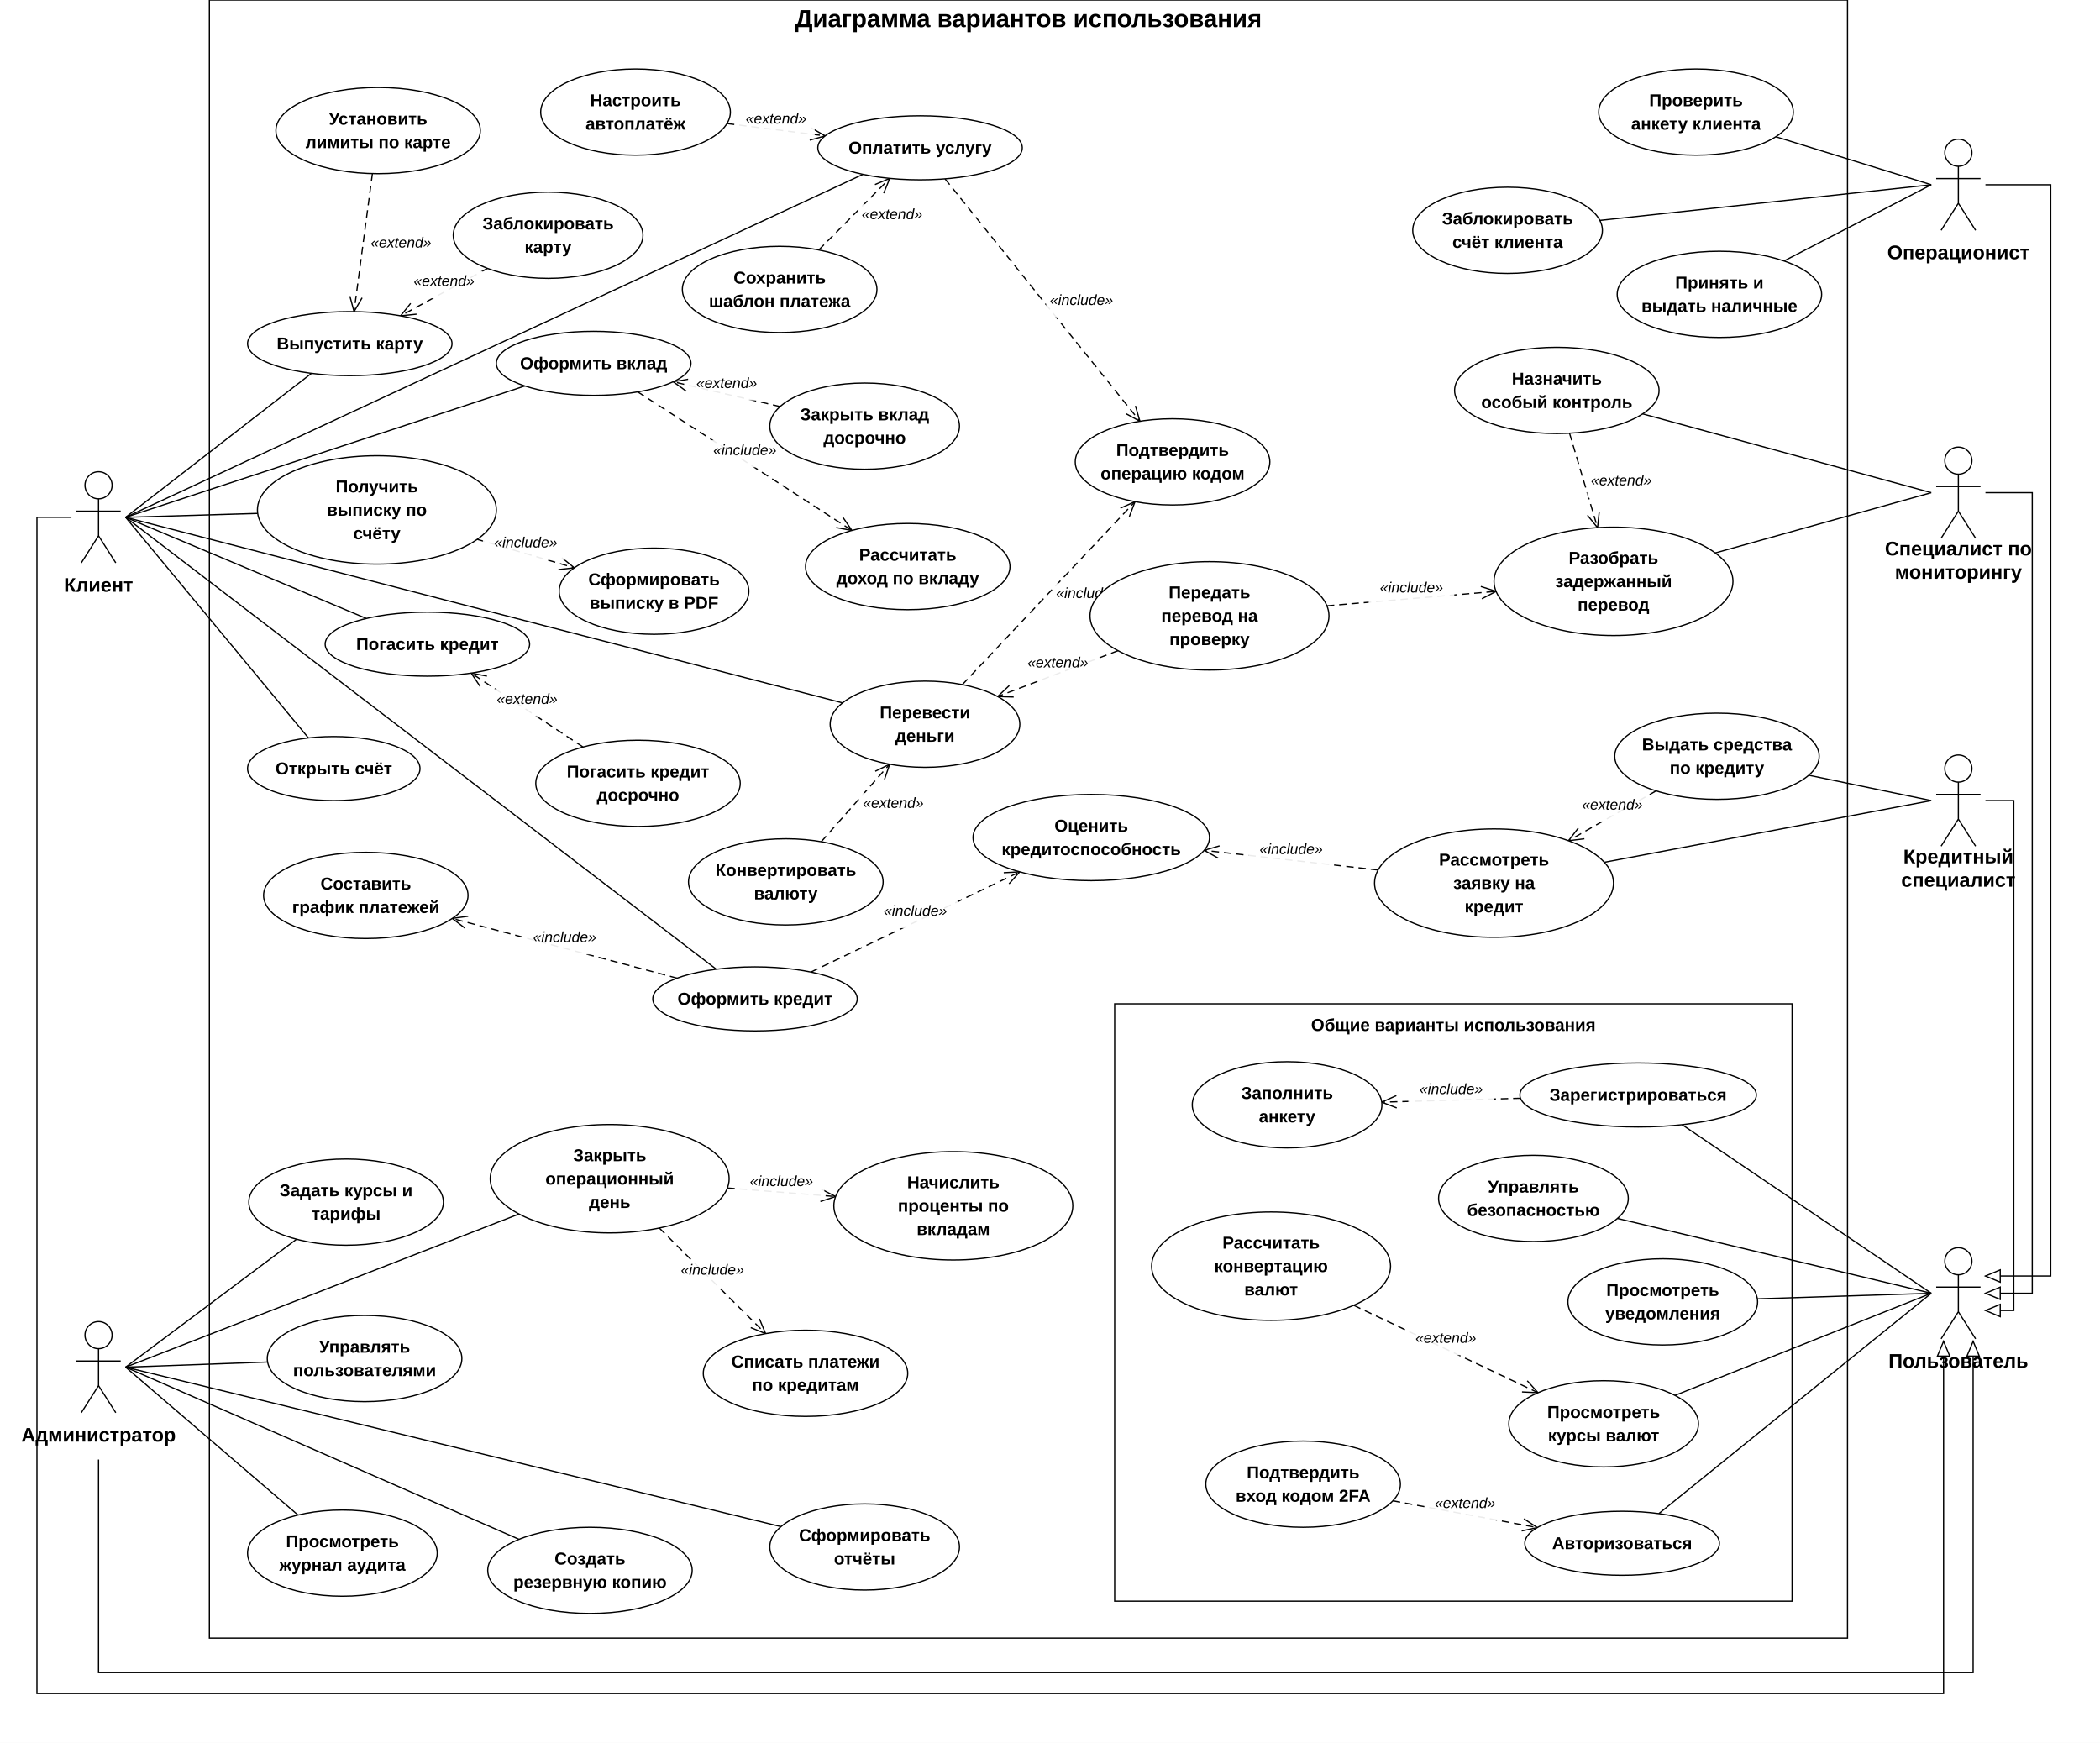
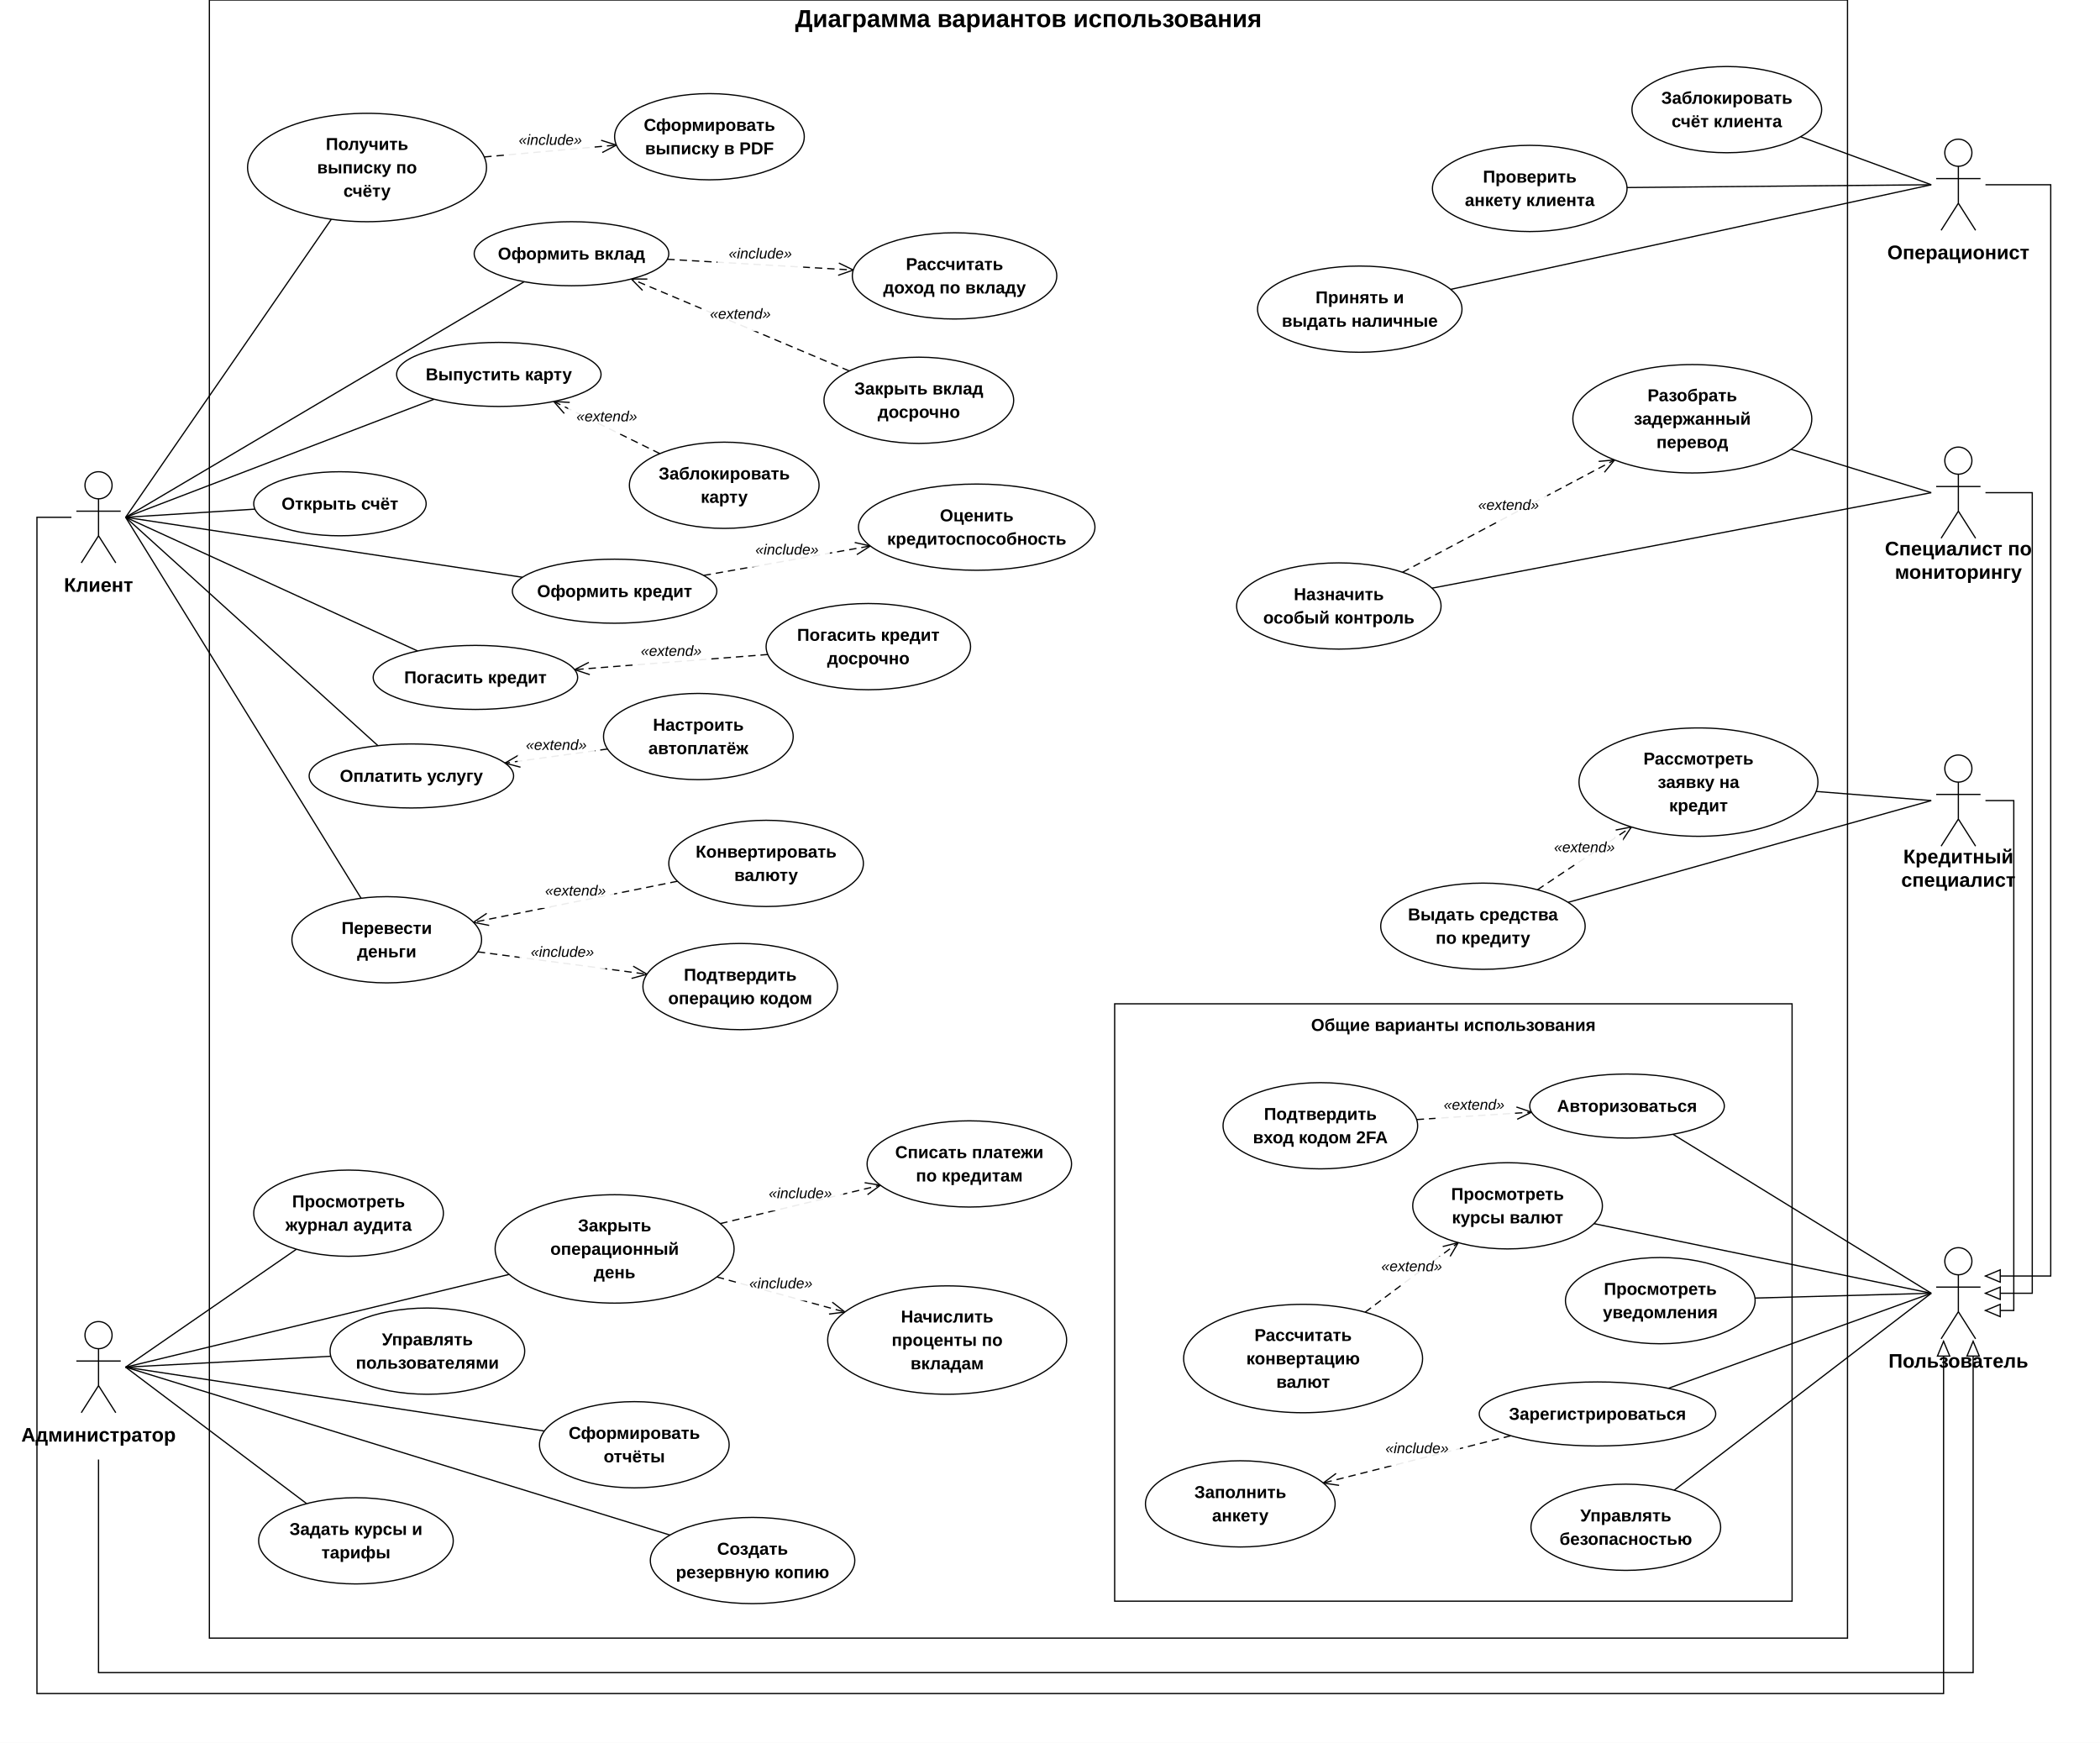
<svg xmlns="http://www.w3.org/2000/svg" width="1705" height="1415" viewBox="0 0 1705 1415" font-family="Arial, 'Liberation Sans', sans-serif">
  <rect width="100%" height="100%" fill="#ffffff" />
  <rect x="170" y="0" width="1330" height="1330" fill="none" stroke="#000" />
  <text x="835" y="22" font-size="20" font-weight="bold" text-anchor="middle">Диаграмма вариантов использования</text>
  <rect x="905" y="815" width="550" height="485" fill="none" stroke="#000" />
  <text x="1180" y="837" font-size="14" font-weight="bold" text-anchor="middle">Общие варианты использования</text>
-   <path d="M666.776,683.404 L722.324,620.482" fill="none" stroke="#000" stroke-dasharray="6 4" />
-   <polyline points="718.131,632.787 722.324,620.482 710.634,626.169" fill="none" stroke="#000" />
-   <rect x="697.55" y="643.943" width="62.72" height="22" fill="#fff" opacity="0.92" />
-   <text x="700.55" y="655.943" font-size="12" text-anchor="start" font-style="italic">«extend»</text>
-   <path d="M781.354,555.834 L921.528,407.291" fill="none" stroke="#000" stroke-dasharray="6 4" />
-   <polyline points="916.928,419.451 921.528,407.291 909.655,412.587" fill="none" stroke="#000" />
-   <rect x="854.441" y="473.563" width="69.56" height="22" fill="#fff" opacity="0.92" />
-   <text x="857.441" y="485.563" font-size="12" text-anchor="start" font-style="italic">«include»</text>
-   <path d="M767.269,145.213 L925.494,342.029" fill="none" stroke="#000" stroke-dasharray="6 4" />
-   <polyline points="914.078,335.809 925.494,342.029 921.872,329.544" fill="none" stroke="#000" />
-   <rect x="849.381" y="235.621" width="69.56" height="22" fill="#fff" opacity="0.92" />
-   <text x="852.381" y="247.621" font-size="12" text-anchor="start" font-style="italic">«include»</text>
-   <path d="M907.72,528.297 L810.015,565.518" fill="none" stroke="#000" stroke-dasharray="6 4" />
-   <polyline points="819.448,556.574 810.015,565.518 823.008,565.919" fill="none" stroke="#000" />
-   <rect x="827.507" y="529.908" width="62.72" height="22" fill="#fff" opacity="0.92" />
-   <text x="858.867" y="541.908" font-size="12" text-anchor="middle" font-style="italic">«extend»</text>
-   <path d="M1077.327,491.862 L1214.673,480.138" fill="none" stroke="#000" stroke-dasharray="6 4" />
-   <polyline points="1203.142,486.14 1214.673,480.138 1202.292,476.176" fill="none" stroke="#000" />
-   <rect x="1111.22" y="469" width="69.56" height="22" fill="#fff" opacity="0.92" />
-   <text x="1146" y="481" font-size="12" text-anchor="middle" font-style="italic">«include»</text>
-   <path d="M664.767,202.954 L722.386,144.83" fill="none" stroke="#000" stroke-dasharray="6 4" />
-   <polyline points="717.488,156.873 722.386,144.83 710.386,149.833" fill="none" stroke="#000" />
-   <rect x="696.576" y="165.892" width="62.72" height="22" fill="#fff" opacity="0.92" />
-   <text x="699.576" y="177.892" font-size="12" text-anchor="start" font-style="italic">«extend»</text>
-   <path d="M590.221,100.318 L669.957,110.328" fill="none" stroke="#000" stroke-dasharray="6 4" />
-   <polyline points="657.427,113.794 669.957,110.328 658.673,103.872" fill="none" stroke="#000" />
-   <rect x="598.729" y="88.323" width="62.72" height="22" fill="#fff" opacity="0.92" />
-   <text x="630.089" y="100.323" font-size="12" text-anchor="middle" font-style="italic">«extend»</text>
-   <path d="M517.815,318.175 L691.683,430.677" fill="none" stroke="#000" stroke-dasharray="6 4" />
-   <polyline points="678.892,428.356 691.683,430.677 684.324,419.96" fill="none" stroke="#000" />
-   <rect x="569.969" y="357.426" width="69.56" height="22" fill="#fff" opacity="0.92" />
-   <text x="604.749" y="369.426" font-size="12" text-anchor="middle" font-style="italic">«include»</text>
-   <path d="M633.406,330.099 L546.586,309.972" fill="none" stroke="#000" stroke-dasharray="6 4" />
-   <polyline points="559.406,307.811 546.586,309.972 557.147,317.553" fill="none" stroke="#000" />
-   <rect x="558.636" y="303.035" width="62.72" height="22" fill="#fff" opacity="0.92" />
-   <text x="589.996" y="315.035" font-size="12" text-anchor="middle" font-style="italic">«extend»</text>
-   <path d="M658.371,789.228 L827.923,707.869" fill="none" stroke="#000" stroke-dasharray="6 4" />
-   <polyline points="819.267,717.568 827.923,707.869 814.941,708.552" fill="none" stroke="#000" />
-   <rect x="708.367" y="731.549" width="69.56" height="22" fill="#fff" opacity="0.92" />
-   <text x="743.147" y="743.549" font-size="12" text-anchor="middle" font-style="italic">«include»</text>
-   <path d="M549.715,794.177 L367.214,745.664" fill="none" stroke="#000" stroke-dasharray="6 4" />
-   <polyline points="380.095,743.915 367.214,745.664 377.526,753.579" fill="none" stroke="#000" />
-   <rect x="423.684" y="752.921" width="69.56" height="22" fill="#fff" opacity="0.92" />
-   <text x="458.464" y="764.921" font-size="12" text-anchor="middle" font-style="italic">«include»</text>
-   <path d="M1118.884,706.351 L977.686,690.374" fill="none" stroke="#000" stroke-dasharray="6 4" />
-   <polyline points="990.172,686.755 977.686,690.374 989.048,696.692" fill="none" stroke="#000" />
-   <rect x="1013.505" y="681.363" width="69.56" height="22" fill="#fff" opacity="0.92" />
-   <text x="1048.285" y="693.363" font-size="12" text-anchor="middle" font-style="italic">«include»</text>
-   <path d="M1344.584,642.121 L1273.462,682.593" fill="none" stroke="#000" stroke-dasharray="6 4" />
-   <polyline points="1281.419,672.313 1273.462,682.593 1286.364,681.004" fill="none" stroke="#000" />
-   <rect x="1277.663" y="645.357" width="62.72" height="22" fill="#fff" opacity="0.92" />
-   <text x="1309.023" y="657.357" font-size="12" text-anchor="middle" font-style="italic">«extend»</text>
-   <path d="M473.352,606.495 L382.553,546.494" fill="none" stroke="#000" stroke-dasharray="6 4" />
-   <polyline points="395.321,548.938 382.553,546.494 389.808,557.281" fill="none" stroke="#000" />
-   <rect x="396.592" y="559.495" width="62.72" height="22" fill="#fff" opacity="0.92" />
-   <text x="427.952" y="571.495" font-size="12" text-anchor="middle" font-style="italic">«extend»</text>
-   <path d="M395.766,217.911 L325.271,256.442" fill="none" stroke="#000" stroke-dasharray="6 4" />
-   <polyline points="333.402,246.299 325.271,256.442 338.199,255.074" fill="none" stroke="#000" />
-   <rect x="329.158" y="220.176" width="62.72" height="22" fill="#fff" opacity="0.92" />
-   <text x="360.518" y="232.176" font-size="12" text-anchor="middle" font-style="italic">«extend»</text>
-   <path d="M302.354,140.945 L287.454,253.023" fill="none" stroke="#000" stroke-dasharray="6 4" />
-   <polyline points="284.079,240.468 287.454,253.023 293.992,241.786" fill="none" stroke="#000" />
-   <rect x="297.904" y="188.984" width="62.72" height="22" fill="#fff" opacity="0.92" />
-   <text x="300.904" y="200.984" font-size="12" text-anchor="start" font-style="italic">«extend»</text>
-   <path d="M387.453,437.893 L466.302,461.022" fill="none" stroke="#000" stroke-dasharray="6 4" />
-   <polyline points="453.38,462.442 466.302,461.022 456.195,452.846" fill="none" stroke="#000" />
-   <rect x="392.098" y="432.457" width="69.56" height="22" fill="#fff" opacity="0.92" />
-   <text x="426.878" y="444.457" font-size="12" text-anchor="middle" font-style="italic">«include»</text>
-   <path d="M1274.307,351.729 L1297.059,428.393" fill="none" stroke="#000" stroke-dasharray="6 4" />
-   <polyline points="1288.851,418.312 1297.059,428.393 1298.438,415.467" fill="none" stroke="#000" />
-   <rect x="1288.683" y="382.061" width="62.72" height="22" fill="#fff" opacity="0.92" />
-   <text x="1291.683" y="394.061" font-size="12" text-anchor="start" font-style="italic">«extend»</text>
-   <path d="M590.567,964.536 L678.433,971.464" fill="none" stroke="#000" stroke-dasharray="6 4" />
-   <polyline points="666.077,975.505 678.433,971.464 666.863,965.536" fill="none" stroke="#000" />
-   <rect x="599.72" y="951" width="69.56" height="22" fill="#fff" opacity="0.92" />
-   <text x="634.5" y="963" font-size="12" text-anchor="middle" font-style="italic">«include»</text>
-   <path d="M535.28,997.027 L621.577,1082.781" fill="none" stroke="#000" stroke-dasharray="6 4" />
-   <polyline points="609.541,1077.869 621.577,1082.781 616.589,1070.776" fill="none" stroke="#000" />
-   <rect x="543.649" y="1022.904" width="69.56" height="22" fill="#fff" opacity="0.92" />
-   <text x="578.429" y="1034.904" font-size="12" text-anchor="middle" font-style="italic">«include»</text>
-   <path d="M1234.511,891.68 L1121.854,894.843" fill="none" stroke="#000" stroke-dasharray="6 4" />
-   <polyline points="1133.709,889.508 1121.854,894.843 1133.989,899.504" fill="none" stroke="#000" />
-   <rect x="1143.403" y="876.262" width="69.56" height="22" fill="#fff" opacity="0.92" />
-   <text x="1178.183" y="888.262" font-size="12" text-anchor="middle" font-style="italic">«include»</text>
-   <path d="M1130.88,1218.507 L1248.164,1240.243" fill="none" stroke="#000" stroke-dasharray="6 4" />
-   <polyline points="1235.453,1242.972 1248.164,1240.243 1237.276,1233.14" fill="none" stroke="#000" />
-   <rect x="1158.162" y="1212.375" width="62.72" height="22" fill="#fff" opacity="0.92" />
-   <text x="1189.522" y="1224.375" font-size="12" text-anchor="middle" font-style="italic">«extend»</text>
-   <path d="M1099.06,1059.791 L1248.71,1130.736" fill="none" stroke="#000" stroke-dasharray="6 4" />
-   <polyline points="1235.724,1130.114 1248.71,1130.736 1240.008,1121.078" fill="none" stroke="#000" />
-   <rect x="1142.525" y="1078.264" width="62.72" height="22" fill="#fff" opacity="0.92" />
-   <text x="1173.885" y="1090.264" font-size="12" text-anchor="middle" font-style="italic">«extend»</text>
-   <path d="M102,420 L250.413,599.15" fill="none" stroke="#000" />
-   <path d="M102,420 L684.09,570.68" fill="none" stroke="#000" />
-   <path d="M102,420 L700.635,141.565" fill="none" stroke="#000" />
-   <path d="M102,420 L426.124,313.38" fill="none" stroke="#000" />
-   <path d="M102,420 L581.554,786.938" fill="none" stroke="#000" />
-   <path d="M102,420 L297.408,502.151" fill="none" stroke="#000" />
-   <path d="M102,420 L252.887,303.104" fill="none" stroke="#000" />
-   <path d="M102,420 L209.203,416.847" fill="none" stroke="#000" />
-   <path d="M102,1110 L240.765,1006.12" fill="none" stroke="#000" />
-   <path d="M102,1110 L217.261,1105.841" fill="none" stroke="#000" />
-   <path d="M102,1110 L241.952,1230.072" fill="none" stroke="#000" />
-   <path d="M102,1110 L634.115,1239.481" fill="none" stroke="#000" />
-   <path d="M102,1110 L421.411,1249.795" fill="none" stroke="#000" />
-   <path d="M102,1110 L421.393,985.656" fill="none" stroke="#000" />
-   <path d="M1568,150 L1441.803,111.018" fill="none" stroke="#000" />
-   <path d="M1568,150 L1448.434,211.869" fill="none" stroke="#000" />
-   <path d="M1568,150 L1298.931,178.941" fill="none" stroke="#000" />
-   <path d="M1568,400 L1392.617,448.944" fill="none" stroke="#000" />
-   <path d="M1568,400 L1333.671,336.022" fill="none" stroke="#000" />
-   <path d="M1568,650 L1302.557,700.098" fill="none" stroke="#000" />
-   <path d="M1568,650 L1468.514,629.417" fill="none" stroke="#000" />
-   <path d="M1568,1050 L1365.681,913.137" fill="none" stroke="#000" />
-   <path d="M1568,1050 L1346.777,1228.918" fill="none" stroke="#000" />
-   <path d="M1568,1050 L1359.9,1132.927" fill="none" stroke="#000" />
-   <path d="M1568,1050 L1313.191,989.256" fill="none" stroke="#000" />
-   <path d="M1568,1050 L1426.809,1054.534" fill="none" stroke="#000" />
+   <path d="M550.076,715.478 L384.405,748.828" fill="none" stroke="#000" stroke-dasharray="6 4" />
+   <polyline points="395.182,741.558 384.405,748.828 397.156,751.361" fill="none" stroke="#000" />
+   <rect x="435.88" y="715.153" width="62.72" height="22" fill="#fff" opacity="0.92" />
+   <text x="467.24" y="727.153" font-size="12" text-anchor="middle" font-style="italic">«extend»</text>
+   <path d="M387.927,772.788 L525.308,790.978" fill="none" stroke="#000" stroke-dasharray="6 4" />
+   <polyline points="512.755,794.36 525.308,790.978 514.068,784.446" fill="none" stroke="#000" />
+   <rect x="421.838" y="764.883" width="69.56" height="22" fill="#fff" opacity="0.92" />
+   <text x="456.618" y="776.883" font-size="12" text-anchor="middle" font-style="italic">«include»</text>
+   <path d="M493.291,608.123 L410.015,619.56" fill="none" stroke="#000" stroke-dasharray="6 4" />
+   <polyline points="421.223,612.974 410.015,619.56 422.584,622.881" fill="none" stroke="#000" />
+   <rect x="420.293" y="596.842" width="62.72" height="22" fill="#fff" opacity="0.92" />
+   <text x="451.653" y="608.842" font-size="12" text-anchor="middle" font-style="italic">«extend»</text>
+   <path d="M541.806,210.503 L692.771,219.241" fill="none" stroke="#000" stroke-dasharray="6 4" />
+   <polyline points="680.502,223.539 692.771,219.241 681.08,213.556" fill="none" stroke="#000" />
+   <rect x="582.508" y="197.872" width="69.56" height="22" fill="#fff" opacity="0.92" />
+   <text x="617.288" y="209.872" font-size="12" text-anchor="middle" font-style="italic">«include»</text>
+   <path d="M689.569,301.187 L512.584,226.502" fill="none" stroke="#000" stroke-dasharray="6 4" />
+   <polyline points="525.584,226.561 512.584,226.502 521.696,235.774" fill="none" stroke="#000" />
+   <rect x="569.717" y="246.844" width="62.72" height="22" fill="#fff" opacity="0.92" />
+   <text x="601.077" y="258.844" font-size="12" text-anchor="middle" font-style="italic">«extend»</text>
+   <path d="M571.275,467.217 L706.627,443.277" fill="none" stroke="#000" stroke-dasharray="6 4" />
+   <polyline points="695.682,450.29 706.627,443.277 693.94,440.443" fill="none" stroke="#000" />
+   <rect x="604.171" y="438.247" width="69.56" height="22" fill="#fff" opacity="0.92" />
+   <text x="638.951" y="450.247" font-size="12" text-anchor="middle" font-style="italic">«include»</text>
+   <path d="M1248.279,722.397 L1324.54,671.411" fill="none" stroke="#000" stroke-dasharray="6 4" />
+   <polyline points="1317.343,682.237 1324.54,671.411 1311.785,673.924" fill="none" stroke="#000" />
+   <rect x="1255.049" y="679.904" width="62.72" height="22" fill="#fff" opacity="0.92" />
+   <text x="1286.409" y="691.904" font-size="12" text-anchor="middle" font-style="italic">«extend»</text>
+   <path d="M623.397,531.395 L466.518,543.69" fill="none" stroke="#000" stroke-dasharray="6 4" />
+   <polyline points="478.091,537.768 466.518,543.69 478.872,547.737" fill="none" stroke="#000" />
+   <rect x="513.598" y="520.542" width="62.72" height="22" fill="#fff" opacity="0.92" />
+   <text x="544.958" y="532.542" font-size="12" text-anchor="middle" font-style="italic">«extend»</text>
+   <path d="M535.737,368.297 L449.59,325.929" fill="none" stroke="#000" stroke-dasharray="6 4" />
+   <polyline points="462.565,326.738 449.59,325.929 458.151,335.712" fill="none" stroke="#000" />
+   <rect x="461.303" y="330.113" width="62.72" height="22" fill="#fff" opacity="0.92" />
+   <text x="492.663" y="342.113" font-size="12" text-anchor="middle" font-style="italic">«extend»</text>
+   <path d="M393.148,127.444 L500.464,117.793" fill="none" stroke="#000" stroke-dasharray="6 4" />
+   <polyline points="488.96,123.848 500.464,117.793 488.064,113.888" fill="none" stroke="#000" />
+   <rect x="412.026" y="105.618" width="69.56" height="22" fill="#fff" opacity="0.92" />
+   <text x="446.806" y="117.618" font-size="12" text-anchor="middle" font-style="italic">«include»</text>
+   <path d="M1138.7,464.619 L1310.901,373.418" fill="none" stroke="#000" stroke-dasharray="6 4" />
+   <polyline points="1302.637,383.453 1310.901,373.418 1297.957,374.616" fill="none" stroke="#000" />
+   <rect x="1193.44" y="402.019" width="62.72" height="22" fill="#fff" opacity="0.92" />
+   <text x="1224.8" y="414.019" font-size="12" text-anchor="middle" font-style="italic">«extend»</text>
+   <path d="M582.022,1036.754 L685.978,1065.246" fill="none" stroke="#000" stroke-dasharray="6 4" />
+   <polyline points="673.083,1066.896 685.978,1065.246 675.726,1057.252" fill="none" stroke="#000" />
+   <rect x="599.22" y="1034" width="69.56" height="22" fill="#fff" opacity="0.92" />
+   <text x="634" y="1046" font-size="12" text-anchor="middle" font-style="italic">«include»</text>
+   <path d="M584.771,993.451 L714.834,962.29" fill="none" stroke="#000" stroke-dasharray="6 4" />
+   <polyline points="704.329,969.948 714.834,962.29 702,960.223" fill="none" stroke="#000" />
+   <rect x="615.023" y="960.87" width="69.56" height="22" fill="#fff" opacity="0.92" />
+   <text x="649.803" y="972.87" font-size="12" text-anchor="middle" font-style="italic">«include»</text>
+   <path d="M1226.682,1165.701 L1074.36,1204.044" fill="none" stroke="#000" stroke-dasharray="6 4" />
+   <polyline points="1084.777,1196.266 1074.36,1204.044 1087.218,1205.963" fill="none" stroke="#000" />
+   <rect x="1115.741" y="1167.872" width="69.56" height="22" fill="#fff" opacity="0.92" />
+   <text x="1150.521" y="1179.872" font-size="12" text-anchor="middle" font-style="italic">«include»</text>
+   <path d="M1150.182,908.976 L1243.464,902.982" fill="none" stroke="#000" stroke-dasharray="6 4" />
+   <polyline points="1231.809,908.741 1243.464,902.982 1231.168,898.762" fill="none" stroke="#000" />
+   <rect x="1165.463" y="888.979" width="62.72" height="22" fill="#fff" opacity="0.92" />
+   <text x="1196.823" y="900.979" font-size="12" text-anchor="middle" font-style="italic">«extend»</text>
+   <path d="M1108.347,1065.391 L1183.973,1008.899" fill="none" stroke="#000" stroke-dasharray="6 4" />
+   <polyline points="1177.352,1020.087 1183.973,1008.899 1171.367,1012.075" fill="none" stroke="#000" />
+   <rect x="1114.8" y="1020.145" width="62.72" height="22" fill="#fff" opacity="0.92" />
+   <text x="1146.16" y="1032.145" font-size="12" text-anchor="middle" font-style="italic">«extend»</text>
+   <path d="M102,420 L206.992,413.363" fill="none" stroke="#000" />
+   <path d="M102,420 L293.174,729.305" fill="none" stroke="#000" />
+   <path d="M102,420 L306.856,605.43" fill="none" stroke="#000" />
+   <path d="M102,420 L425.573,228.717" fill="none" stroke="#000" />
+   <path d="M102,420 L424.246,468.702" fill="none" stroke="#000" />
+   <path d="M102,420 L339.125,528.543" fill="none" stroke="#000" />
+   <path d="M102,420 L352.439,324.122" fill="none" stroke="#000" />
+   <path d="M102,420 L269.021,177.99" fill="none" stroke="#000" />
+   <path d="M102,1110 L248.979,1220.824" fill="none" stroke="#000" />
+   <path d="M102,1110 L268.561,1101.162" fill="none" stroke="#000" />
+   <path d="M102,1110 L240.667,1014.236" fill="none" stroke="#000" />
+   <path d="M102,1110 L442.001,1161.865" fill="none" stroke="#000" />
+   <path d="M102,1110 L544.009,1246.337" fill="none" stroke="#000" />
+   <path d="M102,1110 L413.403,1034.698" fill="none" stroke="#000" />
+   <path d="M1568,150 L1320.983,152.273" fill="none" stroke="#000" />
+   <path d="M1568,150 L1177.754,234.946" fill="none" stroke="#000" />
+   <path d="M1568,150 L1461.88,111.004" fill="none" stroke="#000" />
+   <path d="M1568,400 L1454.144,364.787" fill="none" stroke="#000" />
+   <path d="M1568,400 L1162.588,477.542" fill="none" stroke="#000" />
+   <path d="M1568,650 L1474.549,642.583" fill="none" stroke="#000" />
+   <path d="M1568,650 L1273.129,732.629" fill="none" stroke="#000" />
+   <path d="M1568,1050 L1354.548,1127.189" fill="none" stroke="#000" />
+   <path d="M1568,1050 L1358.257,920.927" fill="none" stroke="#000" />
+   <path d="M1568,1050 L1294.111,993.471" fill="none" stroke="#000" />
+   <path d="M1568,1050 L1359.29,1209.899" fill="none" stroke="#000" />
+   <path d="M1568,1050 L1424.862,1053.904" fill="none" stroke="#000" />
  <path d="M58,420 L30,420 L30,1375 L1578,1375 L1578,1089" fill="none" stroke="#000" />
  <polygon points="1578,1089 1583,1101 1573,1101" fill="#fff" stroke="#000" />
  <path d="M80,1185 L80,1358 L1602,1358 L1602,1089" fill="none" stroke="#000" />
  <polygon points="1602,1089 1607,1101 1597,1101" fill="#fff" stroke="#000" />
  <path d="M1612,150 L1665,150 L1665,1036 L1612,1036" fill="none" stroke="#000" />
  <polygon points="1612,1036 1624,1031 1624,1041" fill="#fff" stroke="#000" />
  <path d="M1612,400 L1650,400 L1650,1050 L1612,1050" fill="none" stroke="#000" />
  <polygon points="1612,1050 1624,1045 1624,1055" fill="#fff" stroke="#000" />
  <path d="M1612,650 L1635,650 L1635,1064 L1612,1064" fill="none" stroke="#000" />
  <polygon points="1612,1064 1624,1059 1624,1069" fill="#fff" stroke="#000" />
-   <ellipse cx="271" cy="624" rx="70" ry="26" fill="#fff" stroke="#000" />
-   <text x="271" y="628.76" font-size="14" text-anchor="middle" font-weight="bold">Открыть счёт</text>
-   <ellipse cx="751" cy="588" rx="77" ry="35" fill="#fff" stroke="#000" />
-   <text x="751" y="583.26" font-size="14" text-anchor="middle" font-weight="bold">Перевести</text>
-   <text x="751" y="602.26" font-size="14" text-anchor="middle" font-weight="bold">деньги</text>
-   <ellipse cx="747" cy="120" rx="83" ry="26" fill="#fff" stroke="#000" />
-   <text x="747" y="124.76" font-size="14" text-anchor="middle" font-weight="bold">Оплатить услугу</text>
-   <ellipse cx="482" cy="295" rx="79" ry="26" fill="#fff" stroke="#000" />
-   <text x="482" y="299.76" font-size="14" text-anchor="middle" font-weight="bold">Оформить вклад</text>
-   <ellipse cx="613" cy="811" rx="83" ry="26" fill="#fff" stroke="#000" />
-   <text x="613" y="815.76" font-size="14" text-anchor="middle" font-weight="bold">Оформить кредит</text>
-   <ellipse cx="347" cy="523" rx="83" ry="26" fill="#fff" stroke="#000" />
-   <text x="347" y="527.76" font-size="14" text-anchor="middle" font-weight="bold">Погасить кредит</text>
-   <ellipse cx="284" cy="279" rx="83" ry="26" fill="#fff" stroke="#000" />
-   <text x="284" y="283.76" font-size="14" text-anchor="middle" font-weight="bold">Выпустить карту</text>
-   <ellipse cx="306" cy="414" rx="97" ry="44" fill="#fff" stroke="#000" />
-   <text x="306" y="399.76" font-size="14" text-anchor="middle" font-weight="bold">Получить</text>
-   <text x="306" y="418.76" font-size="14" text-anchor="middle" font-weight="bold">выписку по</text>
-   <text x="306" y="437.76" font-size="14" text-anchor="middle" font-weight="bold">счёту</text>
-   <ellipse cx="638" cy="716" rx="79" ry="35" fill="#fff" stroke="#000" />
-   <text x="638" y="711.26" font-size="14" text-anchor="middle" font-weight="bold">Конвертировать</text>
-   <text x="638" y="730.26" font-size="14" text-anchor="middle" font-weight="bold">валюту</text>
-   <ellipse cx="952" cy="375" rx="79" ry="35" fill="#fff" stroke="#000" />
-   <text x="952" y="370.26" font-size="14" text-anchor="middle" font-weight="bold">Подтвердить</text>
-   <text x="952" y="389.26" font-size="14" text-anchor="middle" font-weight="bold">операцию кодом</text>
-   <ellipse cx="982" cy="500" rx="97" ry="44" fill="#fff" stroke="#000" />
-   <text x="982" y="485.76" font-size="14" text-anchor="middle" font-weight="bold">Передать</text>
-   <text x="982" y="504.76" font-size="14" text-anchor="middle" font-weight="bold">перевод на</text>
-   <text x="982" y="523.76" font-size="14" text-anchor="middle" font-weight="bold">проверку</text>
-   <ellipse cx="633" cy="235" rx="79" ry="35" fill="#fff" stroke="#000" />
-   <text x="633" y="230.26" font-size="14" text-anchor="middle" font-weight="bold">Сохранить</text>
-   <text x="633" y="249.26" font-size="14" text-anchor="middle" font-weight="bold">шаблон платежа</text>
-   <ellipse cx="516" cy="91" rx="77" ry="35" fill="#fff" stroke="#000" />
-   <text x="516" y="86.26" font-size="14" text-anchor="middle" font-weight="bold">Настроить</text>
-   <text x="516" y="105.26" font-size="14" text-anchor="middle" font-weight="bold">автоплатёж</text>
-   <ellipse cx="737" cy="460" rx="83" ry="35" fill="#fff" stroke="#000" />
-   <text x="737" y="455.26" font-size="14" text-anchor="middle" font-weight="bold">Рассчитать</text>
-   <text x="737" y="474.26" font-size="14" text-anchor="middle" font-weight="bold">доход по вкладу</text>
-   <ellipse cx="702" cy="346" rx="77" ry="35" fill="#fff" stroke="#000" />
-   <text x="702" y="341.26" font-size="14" text-anchor="middle" font-weight="bold">Закрыть вклад</text>
-   <text x="702" y="360.26" font-size="14" text-anchor="middle" font-weight="bold">досрочно</text>
-   <ellipse cx="886" cy="680" rx="96" ry="35" fill="#fff" stroke="#000" />
-   <text x="886" y="675.26" font-size="14" text-anchor="middle" font-weight="bold">Оценить</text>
-   <text x="886" y="694.26" font-size="14" text-anchor="middle" font-weight="bold">кредитоспособность</text>
-   <ellipse cx="297" cy="727" rx="83" ry="35" fill="#fff" stroke="#000" />
-   <text x="297" y="722.26" font-size="14" text-anchor="middle" font-weight="bold">Составить</text>
-   <text x="297" y="741.26" font-size="14" text-anchor="middle" font-weight="bold">график платежей</text>
-   <ellipse cx="518" cy="636" rx="83" ry="35" fill="#fff" stroke="#000" />
-   <text x="518" y="631.26" font-size="14" text-anchor="middle" font-weight="bold">Погасить кредит</text>
-   <text x="518" y="650.26" font-size="14" text-anchor="middle" font-weight="bold">досрочно</text>
-   <ellipse cx="445" cy="191" rx="77" ry="35" fill="#fff" stroke="#000" />
-   <text x="445" y="186.26" font-size="14" text-anchor="middle" font-weight="bold">Заблокировать</text>
-   <text x="445" y="205.26" font-size="14" text-anchor="middle" font-weight="bold">карту</text>
-   <ellipse cx="307" cy="106" rx="83" ry="35" fill="#fff" stroke="#000" />
-   <text x="307" y="101.26" font-size="14" text-anchor="middle" font-weight="bold">Установить</text>
-   <text x="307" y="120.26" font-size="14" text-anchor="middle" font-weight="bold">лимиты по карте</text>
-   <ellipse cx="531" cy="480" rx="77" ry="35" fill="#fff" stroke="#000" />
-   <text x="531" y="475.26" font-size="14" text-anchor="middle" font-weight="bold">Сформировать</text>
-   <text x="531" y="494.26" font-size="14" text-anchor="middle" font-weight="bold">выписку в PDF</text>
-   <ellipse cx="281" cy="976" rx="79" ry="35" fill="#fff" stroke="#000" />
-   <text x="281" y="971.26" font-size="14" text-anchor="middle" font-weight="bold">Задать курсы и</text>
-   <text x="281" y="990.26" font-size="14" text-anchor="middle" font-weight="bold">тарифы</text>
-   <ellipse cx="296" cy="1103" rx="79" ry="35" fill="#fff" stroke="#000" />
-   <text x="296" y="1098.26" font-size="14" text-anchor="middle" font-weight="bold">Управлять</text>
-   <text x="296" y="1117.26" font-size="14" text-anchor="middle" font-weight="bold">пользователями</text>
-   <ellipse cx="278" cy="1261" rx="77" ry="35" fill="#fff" stroke="#000" />
-   <text x="278" y="1256.26" font-size="14" text-anchor="middle" font-weight="bold">Просмотреть</text>
-   <text x="278" y="1275.26" font-size="14" text-anchor="middle" font-weight="bold">журнал аудита</text>
-   <ellipse cx="702" cy="1256" rx="77" ry="35" fill="#fff" stroke="#000" />
-   <text x="702" y="1251.26" font-size="14" text-anchor="middle" font-weight="bold">Сформировать</text>
-   <text x="702" y="1270.26" font-size="14" text-anchor="middle" font-weight="bold">отчёты</text>
-   <ellipse cx="479" cy="1275" rx="83" ry="35" fill="#fff" stroke="#000" />
-   <text x="479" y="1270.26" font-size="14" text-anchor="middle" font-weight="bold">Создать</text>
-   <text x="479" y="1289.26" font-size="14" text-anchor="middle" font-weight="bold">резервную копию</text>
-   <ellipse cx="495" cy="957" rx="97" ry="44" fill="#fff" stroke="#000" />
-   <text x="495" y="942.76" font-size="14" text-anchor="middle" font-weight="bold">Закрыть</text>
-   <text x="495" y="961.76" font-size="14" text-anchor="middle" font-weight="bold">операционный</text>
-   <text x="495" y="980.76" font-size="14" text-anchor="middle" font-weight="bold">день</text>
-   <ellipse cx="774" cy="979" rx="97" ry="44" fill="#fff" stroke="#000" />
-   <text x="774" y="964.76" font-size="14" text-anchor="middle" font-weight="bold">Начислить</text>
-   <text x="774" y="983.76" font-size="14" text-anchor="middle" font-weight="bold">проценты по</text>
-   <text x="774" y="1002.76" font-size="14" text-anchor="middle" font-weight="bold">вкладам</text>
-   <ellipse cx="654" cy="1115" rx="83" ry="35" fill="#fff" stroke="#000" />
-   <text x="654" y="1110.26" font-size="14" text-anchor="middle" font-weight="bold">Списать платежи</text>
-   <text x="654" y="1129.26" font-size="14" text-anchor="middle" font-weight="bold">по кредитам</text>
-   <ellipse cx="1377" cy="91" rx="79" ry="35" fill="#fff" stroke="#000" />
-   <text x="1377" y="86.26" font-size="14" text-anchor="middle" font-weight="bold">Проверить</text>
-   <text x="1377" y="105.26" font-size="14" text-anchor="middle" font-weight="bold">анкету клиента</text>
-   <ellipse cx="1396" cy="239" rx="83" ry="35" fill="#fff" stroke="#000" />
-   <text x="1396" y="234.26" font-size="14" text-anchor="middle" font-weight="bold">Принять и</text>
-   <text x="1396" y="253.26" font-size="14" text-anchor="middle" font-weight="bold">выдать наличные</text>
-   <ellipse cx="1224" cy="187" rx="77" ry="35" fill="#fff" stroke="#000" />
-   <text x="1224" y="182.26" font-size="14" text-anchor="middle" font-weight="bold">Заблокировать</text>
-   <text x="1224" y="201.26" font-size="14" text-anchor="middle" font-weight="bold">счёт клиента</text>
-   <ellipse cx="1310" cy="472" rx="97" ry="44" fill="#fff" stroke="#000" />
-   <text x="1310" y="457.76" font-size="14" text-anchor="middle" font-weight="bold">Разобрать</text>
-   <text x="1310" y="476.76" font-size="14" text-anchor="middle" font-weight="bold">задержанный</text>
-   <text x="1310" y="495.76" font-size="14" text-anchor="middle" font-weight="bold">перевод</text>
-   <ellipse cx="1264" cy="317" rx="83" ry="35" fill="#fff" stroke="#000" />
-   <text x="1264" y="312.26" font-size="14" text-anchor="middle" font-weight="bold">Назначить</text>
-   <text x="1264" y="331.26" font-size="14" text-anchor="middle" font-weight="bold">особый контроль</text>
-   <ellipse cx="1213" cy="717" rx="97" ry="44" fill="#fff" stroke="#000" />
-   <text x="1213" y="702.76" font-size="14" text-anchor="middle" font-weight="bold">Рассмотреть</text>
-   <text x="1213" y="721.76" font-size="14" text-anchor="middle" font-weight="bold">заявку на</text>
-   <text x="1213" y="740.76" font-size="14" text-anchor="middle" font-weight="bold">кредит</text>
-   <ellipse cx="1394" cy="614" rx="83" ry="35" fill="#fff" stroke="#000" />
-   <text x="1394" y="609.26" font-size="14" text-anchor="middle" font-weight="bold">Выдать средства</text>
-   <text x="1394" y="628.26" font-size="14" text-anchor="middle" font-weight="bold">по кредиту</text>
-   <ellipse cx="1330" cy="889" rx="96" ry="26" fill="#fff" stroke="#000" />
-   <text x="1330" y="893.76" font-size="14" text-anchor="middle" font-weight="bold">Зарегистрироваться</text>
-   <ellipse cx="1045" cy="897" rx="77" ry="35" fill="#fff" stroke="#000" />
-   <text x="1045" y="892.26" font-size="14" text-anchor="middle" font-weight="bold">Заполнить</text>
-   <text x="1045" y="911.26" font-size="14" text-anchor="middle" font-weight="bold">анкету</text>
-   <ellipse cx="1317" cy="1253" rx="79" ry="26" fill="#fff" stroke="#000" />
-   <text x="1317" y="1257.76" font-size="14" text-anchor="middle" font-weight="bold">Авторизоваться</text>
-   <ellipse cx="1058" cy="1205" rx="79" ry="35" fill="#fff" stroke="#000" />
-   <text x="1058" y="1200.26" font-size="14" text-anchor="middle" font-weight="bold">Подтвердить</text>
-   <text x="1058" y="1219.26" font-size="14" text-anchor="middle" font-weight="bold">вход кодом 2FA</text>
-   <ellipse cx="1302" cy="1156" rx="77" ry="35" fill="#fff" stroke="#000" />
-   <text x="1302" y="1151.26" font-size="14" text-anchor="middle" font-weight="bold">Просмотреть</text>
-   <text x="1302" y="1170.26" font-size="14" text-anchor="middle" font-weight="bold">курсы валют</text>
-   <ellipse cx="1032" cy="1028" rx="97" ry="44" fill="#fff" stroke="#000" />
-   <text x="1032" y="1013.76" font-size="14" text-anchor="middle" font-weight="bold">Рассчитать</text>
-   <text x="1032" y="1032.76" font-size="14" text-anchor="middle" font-weight="bold">конвертацию</text>
-   <text x="1032" y="1051.76" font-size="14" text-anchor="middle" font-weight="bold">валют</text>
-   <ellipse cx="1245" cy="973" rx="77" ry="35" fill="#fff" stroke="#000" />
-   <text x="1245" y="968.26" font-size="14" text-anchor="middle" font-weight="bold">Управлять</text>
-   <text x="1245" y="987.26" font-size="14" text-anchor="middle" font-weight="bold">безопасностью</text>
-   <ellipse cx="1350" cy="1057" rx="77" ry="35" fill="#fff" stroke="#000" />
-   <text x="1350" y="1052.26" font-size="14" text-anchor="middle" font-weight="bold">Просмотреть</text>
-   <text x="1350" y="1071.26" font-size="14" text-anchor="middle" font-weight="bold">уведомления</text>
+   <ellipse cx="276" cy="409" rx="70" ry="26" fill="#fff" stroke="#000" />
+   <text x="276" y="413.76" font-size="14" text-anchor="middle" font-weight="bold">Открыть счёт</text>
+   <ellipse cx="314" cy="763" rx="77" ry="35" fill="#fff" stroke="#000" />
+   <text x="314" y="758.26" font-size="14" text-anchor="middle" font-weight="bold">Перевести</text>
+   <text x="314" y="777.26" font-size="14" text-anchor="middle" font-weight="bold">деньги</text>
+   <ellipse cx="334" cy="630" rx="83" ry="26" fill="#fff" stroke="#000" />
+   <text x="334" y="634.76" font-size="14" text-anchor="middle" font-weight="bold">Оплатить услугу</text>
+   <ellipse cx="464" cy="206" rx="79" ry="26" fill="#fff" stroke="#000" />
+   <text x="464" y="210.76" font-size="14" text-anchor="middle" font-weight="bold">Оформить вклад</text>
+   <ellipse cx="499" cy="480" rx="83" ry="26" fill="#fff" stroke="#000" />
+   <text x="499" y="484.76" font-size="14" text-anchor="middle" font-weight="bold">Оформить кредит</text>
+   <ellipse cx="386" cy="550" rx="83" ry="26" fill="#fff" stroke="#000" />
+   <text x="386" y="554.76" font-size="14" text-anchor="middle" font-weight="bold">Погасить кредит</text>
+   <ellipse cx="405" cy="304" rx="83" ry="26" fill="#fff" stroke="#000" />
+   <text x="405" y="308.76" font-size="14" text-anchor="middle" font-weight="bold">Выпустить карту</text>
+   <ellipse cx="298" cy="136" rx="97" ry="44" fill="#fff" stroke="#000" />
+   <text x="298" y="121.76" font-size="14" text-anchor="middle" font-weight="bold">Получить</text>
+   <text x="298" y="140.76" font-size="14" text-anchor="middle" font-weight="bold">выписку по</text>
+   <text x="298" y="159.76" font-size="14" text-anchor="middle" font-weight="bold">счёту</text>
+   <ellipse cx="622" cy="701" rx="79" ry="35" fill="#fff" stroke="#000" />
+   <text x="622" y="696.26" font-size="14" text-anchor="middle" font-weight="bold">Конвертировать</text>
+   <text x="622" y="715.26" font-size="14" text-anchor="middle" font-weight="bold">валюту</text>
+   <ellipse cx="601" cy="801" rx="79" ry="35" fill="#fff" stroke="#000" />
+   <text x="601" y="796.26" font-size="14" text-anchor="middle" font-weight="bold">Подтвердить</text>
+   <text x="601" y="815.26" font-size="14" text-anchor="middle" font-weight="bold">операцию кодом</text>
+   <ellipse cx="567" cy="598" rx="77" ry="35" fill="#fff" stroke="#000" />
+   <text x="567" y="593.26" font-size="14" text-anchor="middle" font-weight="bold">Настроить</text>
+   <text x="567" y="612.26" font-size="14" text-anchor="middle" font-weight="bold">автоплатёж</text>
+   <ellipse cx="775" cy="224" rx="83" ry="35" fill="#fff" stroke="#000" />
+   <text x="775" y="219.26" font-size="14" text-anchor="middle" font-weight="bold">Рассчитать</text>
+   <text x="775" y="238.26" font-size="14" text-anchor="middle" font-weight="bold">доход по вкладу</text>
+   <ellipse cx="746" cy="325" rx="77" ry="35" fill="#fff" stroke="#000" />
+   <text x="746" y="320.26" font-size="14" text-anchor="middle" font-weight="bold">Закрыть вклад</text>
+   <text x="746" y="339.26" font-size="14" text-anchor="middle" font-weight="bold">досрочно</text>
+   <ellipse cx="793" cy="428" rx="96" ry="35" fill="#fff" stroke="#000" />
+   <text x="793" y="423.26" font-size="14" text-anchor="middle" font-weight="bold">Оценить</text>
+   <text x="793" y="442.26" font-size="14" text-anchor="middle" font-weight="bold">кредитоспособность</text>
+   <ellipse cx="705" cy="525" rx="83" ry="35" fill="#fff" stroke="#000" />
+   <text x="705" y="520.26" font-size="14" text-anchor="middle" font-weight="bold">Погасить кредит</text>
+   <text x="705" y="539.26" font-size="14" text-anchor="middle" font-weight="bold">досрочно</text>
+   <ellipse cx="588" cy="394" rx="77" ry="35" fill="#fff" stroke="#000" />
+   <text x="588" y="389.26" font-size="14" text-anchor="middle" font-weight="bold">Заблокировать</text>
+   <text x="588" y="408.26" font-size="14" text-anchor="middle" font-weight="bold">карту</text>
+   <ellipse cx="576" cy="111" rx="77" ry="35" fill="#fff" stroke="#000" />
+   <text x="576" y="106.26" font-size="14" text-anchor="middle" font-weight="bold">Сформировать</text>
+   <text x="576" y="125.26" font-size="14" text-anchor="middle" font-weight="bold">выписку в PDF</text>
+   <ellipse cx="289" cy="1251" rx="79" ry="35" fill="#fff" stroke="#000" />
+   <text x="289" y="1246.26" font-size="14" text-anchor="middle" font-weight="bold">Задать курсы и</text>
+   <text x="289" y="1265.26" font-size="14" text-anchor="middle" font-weight="bold">тарифы</text>
+   <ellipse cx="347" cy="1097" rx="79" ry="35" fill="#fff" stroke="#000" />
+   <text x="347" y="1092.26" font-size="14" text-anchor="middle" font-weight="bold">Управлять</text>
+   <text x="347" y="1111.26" font-size="14" text-anchor="middle" font-weight="bold">пользователями</text>
+   <ellipse cx="283" cy="985" rx="77" ry="35" fill="#fff" stroke="#000" />
+   <text x="283" y="980.26" font-size="14" text-anchor="middle" font-weight="bold">Просмотреть</text>
+   <text x="283" y="999.26" font-size="14" text-anchor="middle" font-weight="bold">журнал аудита</text>
+   <ellipse cx="515" cy="1173" rx="77" ry="35" fill="#fff" stroke="#000" />
+   <text x="515" y="1168.26" font-size="14" text-anchor="middle" font-weight="bold">Сформировать</text>
+   <text x="515" y="1187.26" font-size="14" text-anchor="middle" font-weight="bold">отчёты</text>
+   <ellipse cx="611" cy="1267" rx="83" ry="35" fill="#fff" stroke="#000" />
+   <text x="611" y="1262.26" font-size="14" text-anchor="middle" font-weight="bold">Создать</text>
+   <text x="611" y="1281.26" font-size="14" text-anchor="middle" font-weight="bold">резервную копию</text>
+   <ellipse cx="499" cy="1014" rx="97" ry="44" fill="#fff" stroke="#000" />
+   <text x="499" y="999.76" font-size="14" text-anchor="middle" font-weight="bold">Закрыть</text>
+   <text x="499" y="1018.76" font-size="14" text-anchor="middle" font-weight="bold">операционный</text>
+   <text x="499" y="1037.76" font-size="14" text-anchor="middle" font-weight="bold">день</text>
+   <ellipse cx="769" cy="1088" rx="97" ry="44" fill="#fff" stroke="#000" />
+   <text x="769" y="1073.76" font-size="14" text-anchor="middle" font-weight="bold">Начислить</text>
+   <text x="769" y="1092.76" font-size="14" text-anchor="middle" font-weight="bold">проценты по</text>
+   <text x="769" y="1111.76" font-size="14" text-anchor="middle" font-weight="bold">вкладам</text>
+   <ellipse cx="787" cy="945" rx="83" ry="35" fill="#fff" stroke="#000" />
+   <text x="787" y="940.26" font-size="14" text-anchor="middle" font-weight="bold">Списать платежи</text>
+   <text x="787" y="959.26" font-size="14" text-anchor="middle" font-weight="bold">по кредитам</text>
+   <ellipse cx="1242" cy="153" rx="79" ry="35" fill="#fff" stroke="#000" />
+   <text x="1242" y="148.26" font-size="14" text-anchor="middle" font-weight="bold">Проверить</text>
+   <text x="1242" y="167.26" font-size="14" text-anchor="middle" font-weight="bold">анкету клиента</text>
+   <ellipse cx="1104" cy="251" rx="83" ry="35" fill="#fff" stroke="#000" />
+   <text x="1104" y="246.26" font-size="14" text-anchor="middle" font-weight="bold">Принять и</text>
+   <text x="1104" y="265.26" font-size="14" text-anchor="middle" font-weight="bold">выдать наличные</text>
+   <ellipse cx="1402" cy="89" rx="77" ry="35" fill="#fff" stroke="#000" />
+   <text x="1402" y="84.26" font-size="14" text-anchor="middle" font-weight="bold">Заблокировать</text>
+   <text x="1402" y="103.26" font-size="14" text-anchor="middle" font-weight="bold">счёт клиента</text>
+   <ellipse cx="1374" cy="340" rx="97" ry="44" fill="#fff" stroke="#000" />
+   <text x="1374" y="325.76" font-size="14" text-anchor="middle" font-weight="bold">Разобрать</text>
+   <text x="1374" y="344.76" font-size="14" text-anchor="middle" font-weight="bold">задержанный</text>
+   <text x="1374" y="363.76" font-size="14" text-anchor="middle" font-weight="bold">перевод</text>
+   <ellipse cx="1087" cy="492" rx="83" ry="35" fill="#fff" stroke="#000" />
+   <text x="1087" y="487.26" font-size="14" text-anchor="middle" font-weight="bold">Назначить</text>
+   <text x="1087" y="506.26" font-size="14" text-anchor="middle" font-weight="bold">особый контроль</text>
+   <ellipse cx="1379" cy="635" rx="97" ry="44" fill="#fff" stroke="#000" />
+   <text x="1379" y="620.76" font-size="14" text-anchor="middle" font-weight="bold">Рассмотреть</text>
+   <text x="1379" y="639.76" font-size="14" text-anchor="middle" font-weight="bold">заявку на</text>
+   <text x="1379" y="658.76" font-size="14" text-anchor="middle" font-weight="bold">кредит</text>
+   <ellipse cx="1204" cy="752" rx="83" ry="35" fill="#fff" stroke="#000" />
+   <text x="1204" y="747.26" font-size="14" text-anchor="middle" font-weight="bold">Выдать средства</text>
+   <text x="1204" y="766.26" font-size="14" text-anchor="middle" font-weight="bold">по кредиту</text>
+   <ellipse cx="1297" cy="1148" rx="96" ry="26" fill="#fff" stroke="#000" />
+   <text x="1297" y="1152.76" font-size="14" text-anchor="middle" font-weight="bold">Зарегистрироваться</text>
+   <ellipse cx="1007" cy="1221" rx="77" ry="35" fill="#fff" stroke="#000" />
+   <text x="1007" y="1216.26" font-size="14" text-anchor="middle" font-weight="bold">Заполнить</text>
+   <text x="1007" y="1235.26" font-size="14" text-anchor="middle" font-weight="bold">анкету</text>
+   <ellipse cx="1321" cy="898" rx="79" ry="26" fill="#fff" stroke="#000" />
+   <text x="1321" y="902.76" font-size="14" text-anchor="middle" font-weight="bold">Авторизоваться</text>
+   <ellipse cx="1072" cy="914" rx="79" ry="35" fill="#fff" stroke="#000" />
+   <text x="1072" y="909.26" font-size="14" text-anchor="middle" font-weight="bold">Подтвердить</text>
+   <text x="1072" y="928.26" font-size="14" text-anchor="middle" font-weight="bold">вход кодом 2FA</text>
+   <ellipse cx="1224" cy="979" rx="77" ry="35" fill="#fff" stroke="#000" />
+   <text x="1224" y="974.26" font-size="14" text-anchor="middle" font-weight="bold">Просмотреть</text>
+   <text x="1224" y="993.26" font-size="14" text-anchor="middle" font-weight="bold">курсы валют</text>
+   <ellipse cx="1058" cy="1103" rx="97" ry="44" fill="#fff" stroke="#000" />
+   <text x="1058" y="1088.76" font-size="14" text-anchor="middle" font-weight="bold">Рассчитать</text>
+   <text x="1058" y="1107.76" font-size="14" text-anchor="middle" font-weight="bold">конвертацию</text>
+   <text x="1058" y="1126.76" font-size="14" text-anchor="middle" font-weight="bold">валют</text>
+   <ellipse cx="1320" cy="1240" rx="77" ry="35" fill="#fff" stroke="#000" />
+   <text x="1320" y="1235.26" font-size="14" text-anchor="middle" font-weight="bold">Управлять</text>
+   <text x="1320" y="1254.26" font-size="14" text-anchor="middle" font-weight="bold">безопасностью</text>
+   <ellipse cx="1348" cy="1056" rx="77" ry="35" fill="#fff" stroke="#000" />
+   <text x="1348" y="1051.26" font-size="14" text-anchor="middle" font-weight="bold">Просмотреть</text>
+   <text x="1348" y="1070.26" font-size="14" text-anchor="middle" font-weight="bold">уведомления</text>
  <circle cx="80" cy="394" r="11" fill="#fff" stroke="#000" />
  <path d="M80,405 V435 M62,415 H98 M80,435 L66,457 M80,435 L94,457" stroke="#000" fill="none" />
  <text x="80" y="480.44" font-size="16" text-anchor="middle" font-weight="bold">Клиент</text>
  <circle cx="80" cy="1084" r="11" fill="#fff" stroke="#000" />
  <path d="M80,1095 V1125 M62,1105 H98 M80,1125 L66,1147 M80,1125 L94,1147" stroke="#000" fill="none" />
  <text x="80" y="1170.44" font-size="16" text-anchor="middle" font-weight="bold">Администратор</text>
  <circle cx="1590" cy="124" r="11" fill="#fff" stroke="#000" />
  <path d="M1590,135 V165 M1572,145 H1608 M1590,165 L1576,187 M1590,165 L1604,187" stroke="#000" fill="none" />
  <text x="1590" y="210.44" font-size="16" text-anchor="middle" font-weight="bold">Операционист</text>
  <circle cx="1590" cy="374" r="11" fill="#fff" stroke="#000" />
  <path d="M1590,385 V415 M1572,395 H1608 M1590,415 L1576,437 M1590,415 L1604,437" stroke="#000" fill="none" />
  <text x="1590" y="450.94" font-size="16" text-anchor="middle" font-weight="bold">Специалист по</text>
  <text x="1590" y="469.94" font-size="16" text-anchor="middle" font-weight="bold">мониторингу</text>
  <circle cx="1590" cy="624" r="11" fill="#fff" stroke="#000" />
  <path d="M1590,635 V665 M1572,645 H1608 M1590,665 L1576,687 M1590,665 L1604,687" stroke="#000" fill="none" />
  <text x="1590" y="700.94" font-size="16" text-anchor="middle" font-weight="bold">Кредитный</text>
  <text x="1590" y="719.94" font-size="16" text-anchor="middle" font-weight="bold">специалист</text>
  <circle cx="1590" cy="1024" r="11" fill="#fff" stroke="#000" />
  <path d="M1590,1035 V1065 M1572,1045 H1608 M1590,1065 L1576,1087 M1590,1065 L1604,1087" stroke="#000" fill="none" />
  <text x="1590" y="1110.44" font-size="16" text-anchor="middle" font-weight="bold">Пользователь</text>
</svg>
